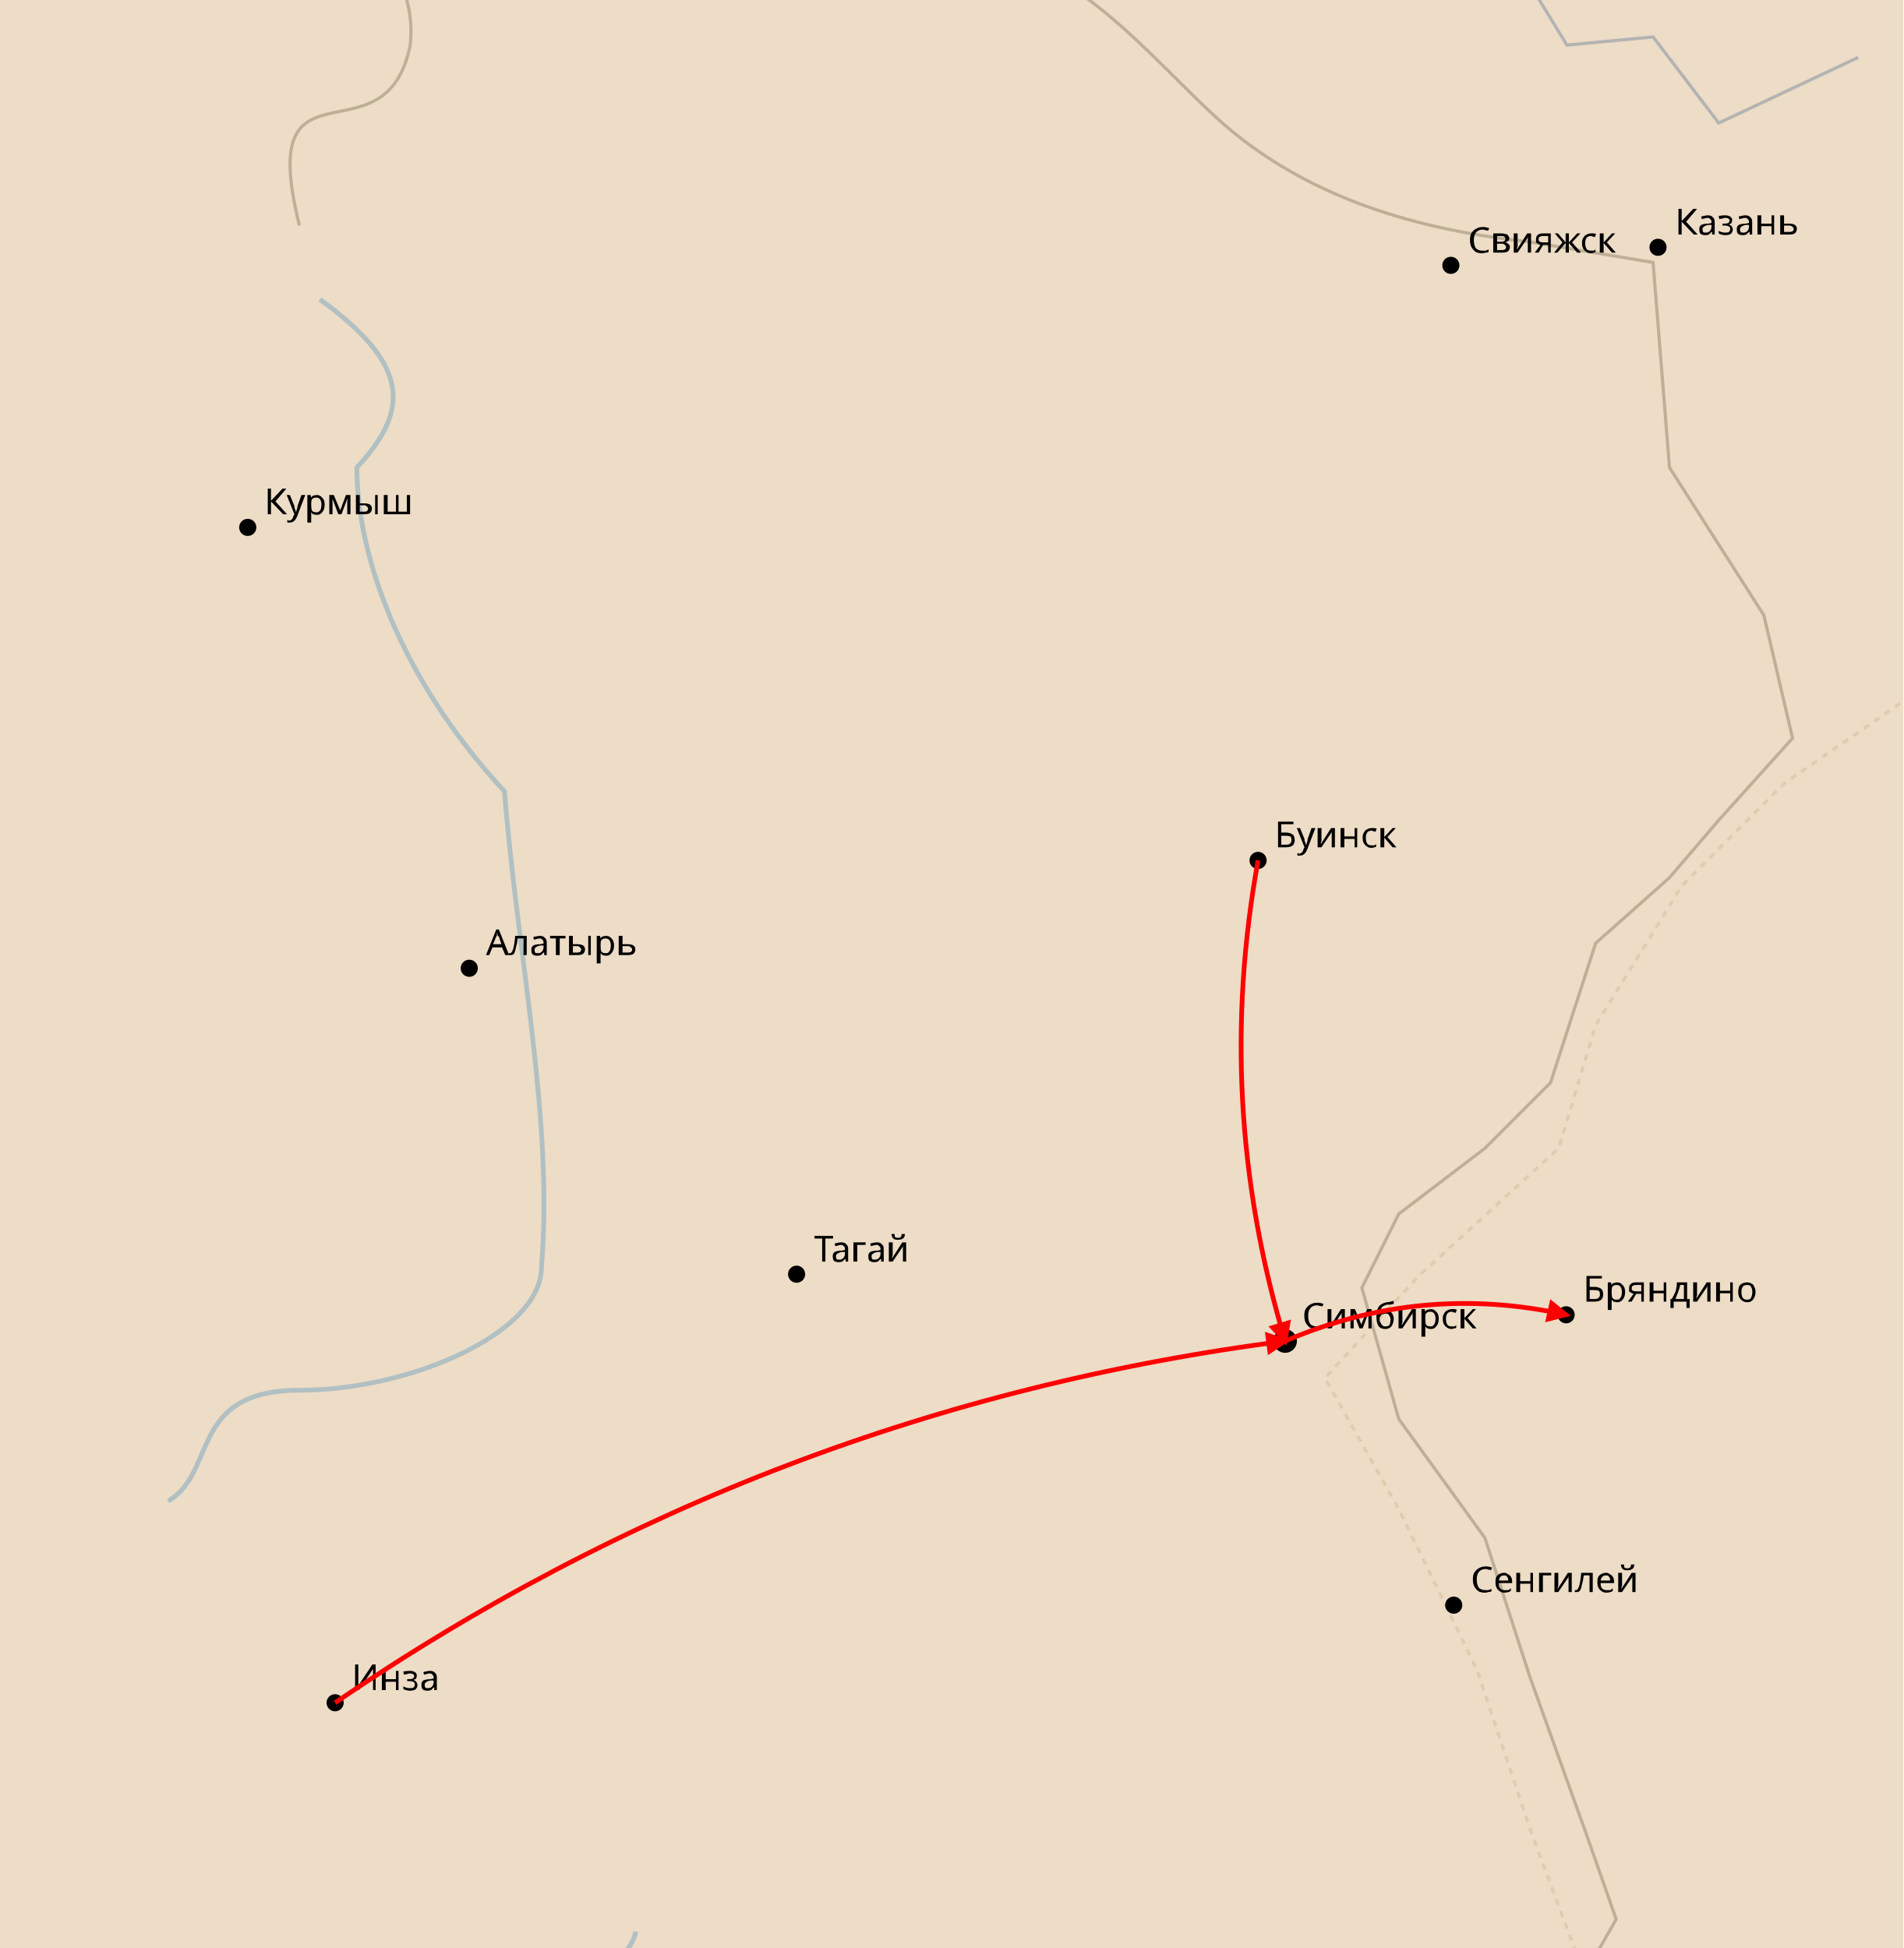
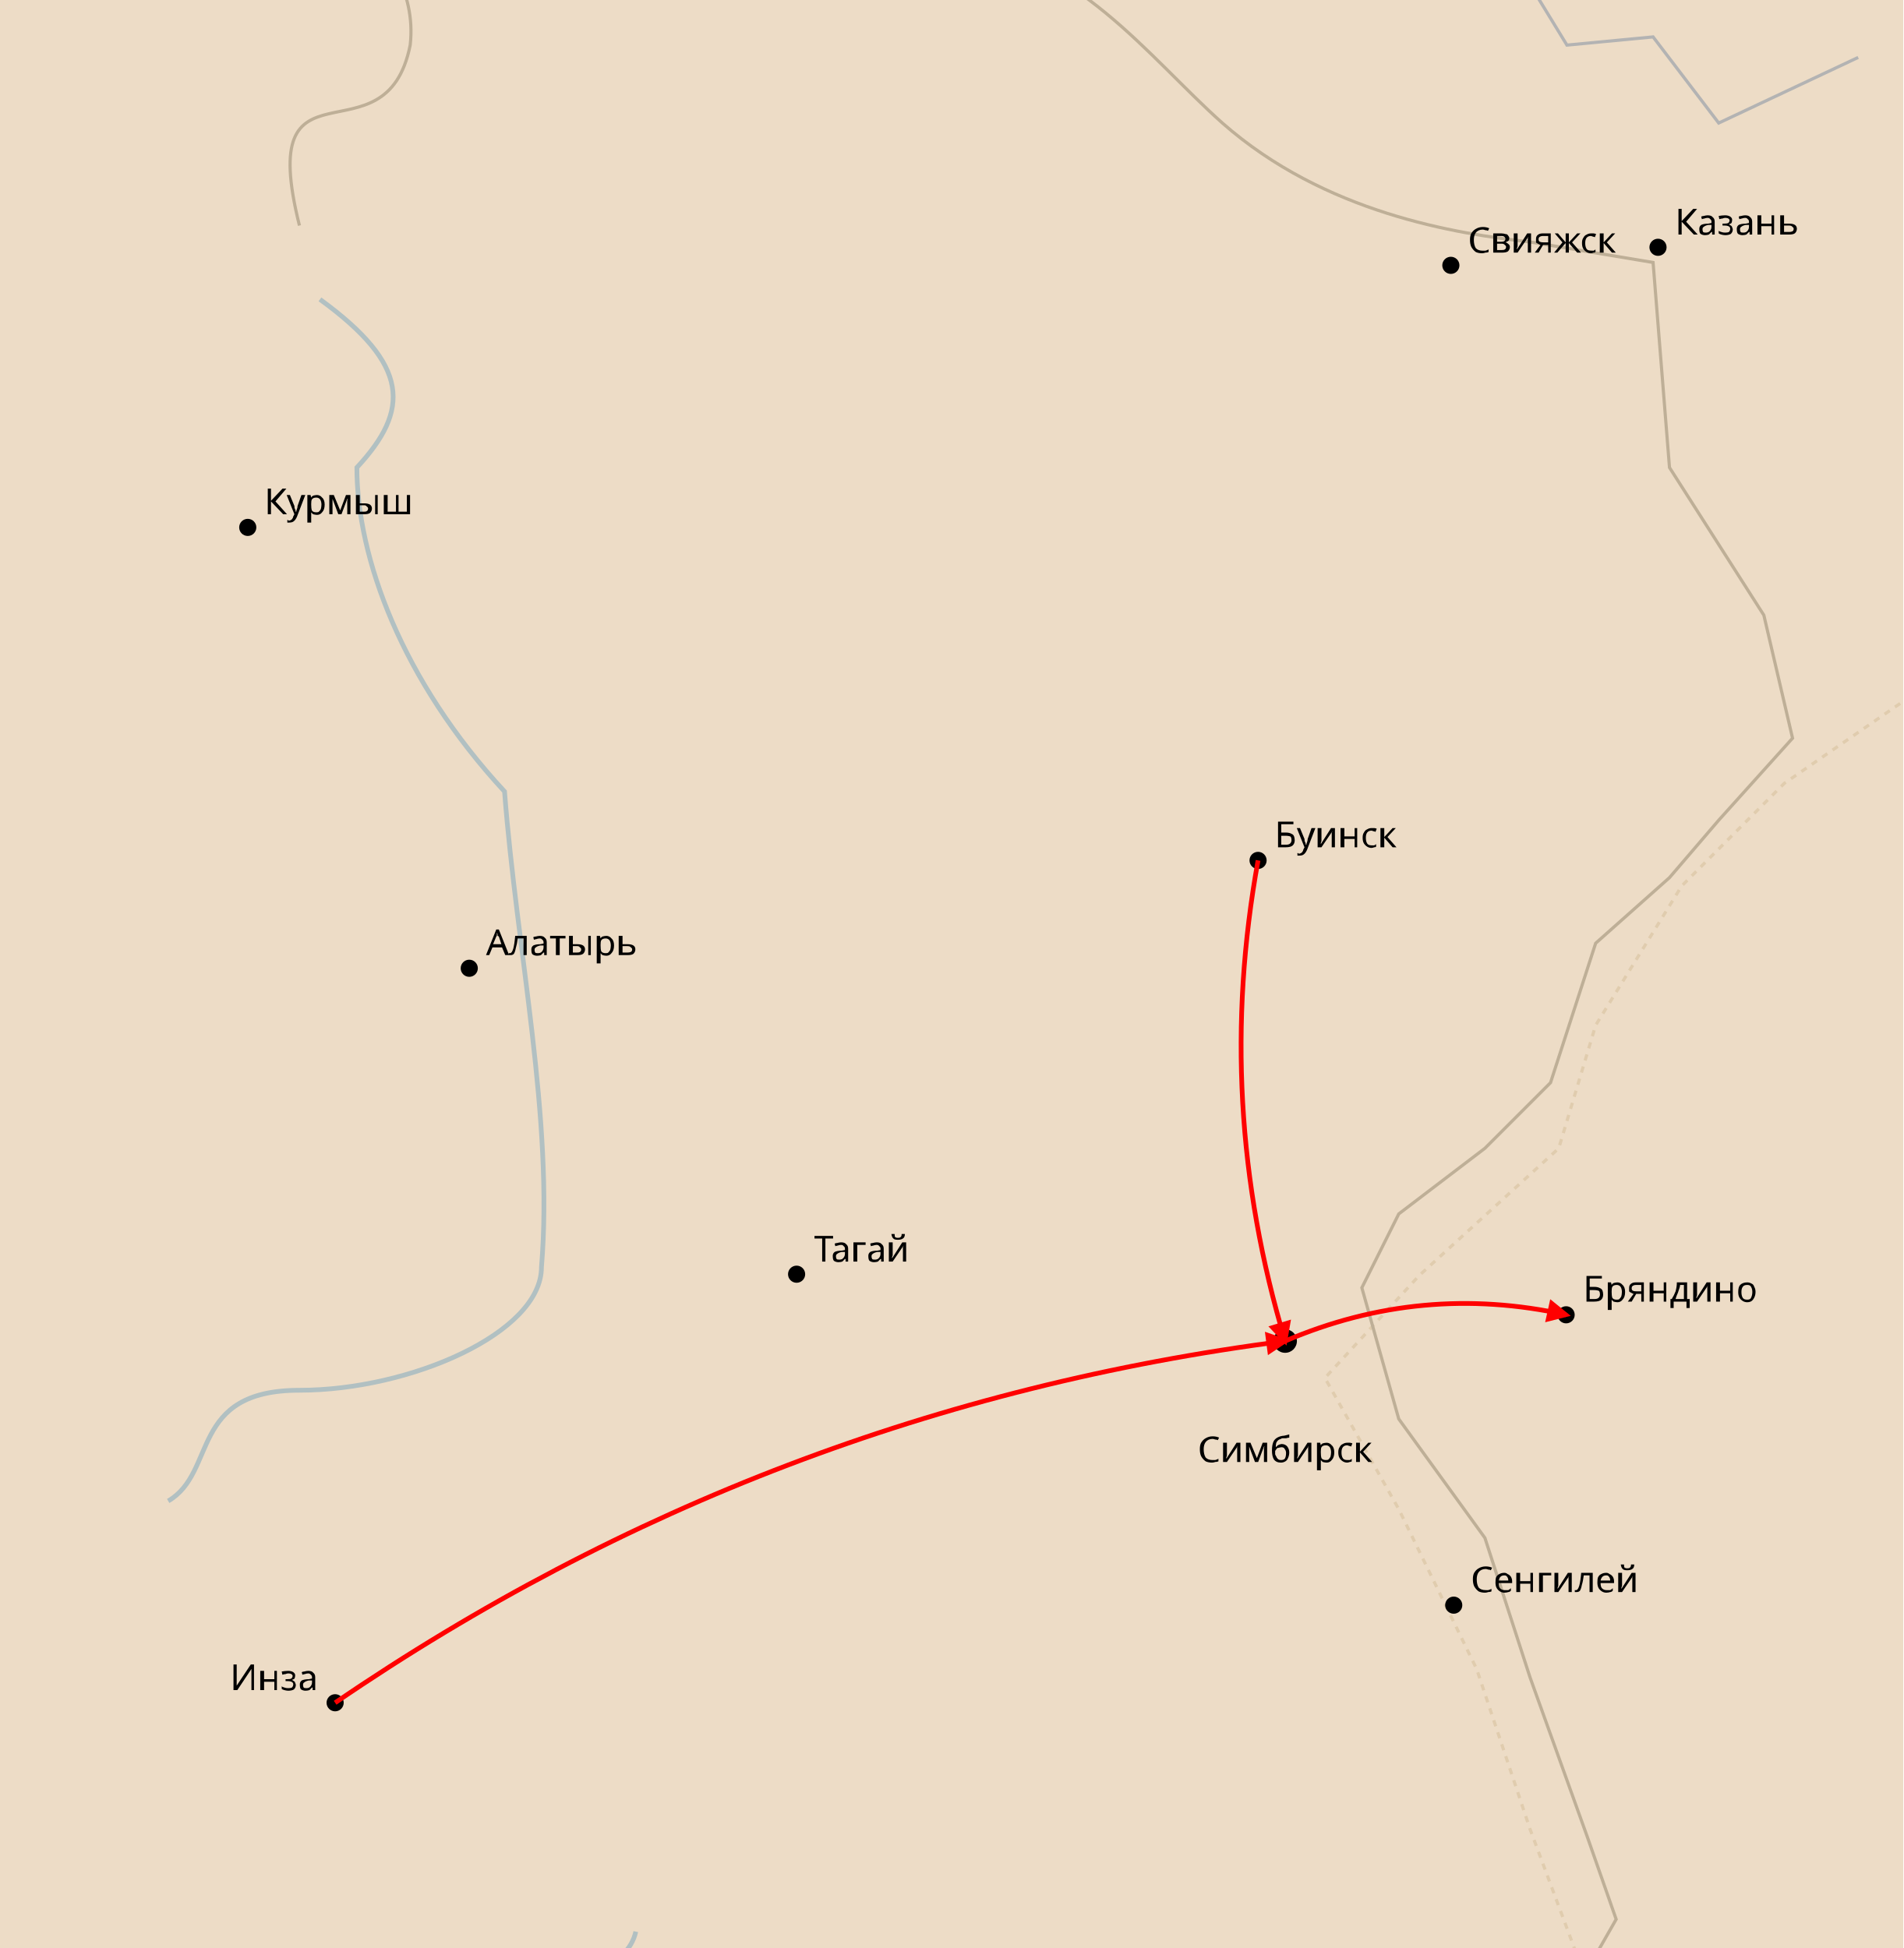
<svg xmlns="http://www.w3.org/2000/svg" viewBox="11.3 83.5 46.4 47.5">
  <style type="text/css">.cls-0 {fill:#EDDCC6;}
.cls-1 {fill:#E7C6B5;}
.cls-2 {fill:#F4DF9A;}
.cls-3 {fill:none;stroke:#E0CCAE;stroke-width:0.077;stroke-dasharray:0.154,0.154;}
.cls-4 {fill:none;stroke:#B3B3B3;stroke-width:0.077;}
.cls-5 {fill:none;stroke:#BEAF97;stroke-width:0.077;}
.cls-6 {fill:none;stroke:#B1C0C2;stroke-width:0.115;}
.cls-7 {fill:none;stroke:#000000;stroke-width:0.115;}
.cls-8 {fill:none;stroke:#0000FF;stroke-width:0.115;stroke-dasharray:0.461,0.307;}
.cls-9 {fill:none;stroke:#FF0000;stroke-width:0.115;}
.cls-10 {fill:none;stroke:#006837;stroke-width:0.115;}
.cls-11 {fill:none;stroke:#FF0000;stroke-width:0.115;stroke-dasharray:0.461,0.154,0.154,0.154;}
.cls-12 {fill:none;stroke:#0000FF;stroke-width:0.115;}
.cls-13 {fill:none;stroke:#000000;stroke-width:0.115;stroke-dasharray:0.461,0.154,0.154,0.154;}
.cls-14 {fill:none;stroke:#6699CC;stroke-width:0.115;}
.cls-15 {fill:none;stroke:#336699;stroke-width:0.115;}
.cls-16 {fill:#336699;}
.cls-17 {fill:none;stroke:#CC9966;stroke-width:0.077;stroke-dasharray:0.307,0.154,0.154,0.154;}
.cls-18 {fill:none;stroke:#CC6699;stroke-width:0.077;}
.cls-19 {fill:none;stroke:#FF0099;stroke-width:0.077;}
.cls-20 {fill:#FF0099;}
.cls-21 {fill:none;stroke:#003366;stroke-width:0.077;}
.cls-22 {fill:#003366;}
.cls-23 {fill:none;stroke:#FF0000;stroke-width:0.115;stroke-linecap:round;}
.cls-24 {fill:none;stroke:#0000FF;stroke-width:0.154;stroke-linecap:round;stroke-linejoin:round;stroke-miterlimit:10;stroke-dasharray:0.461,0.307,0.307,0.307,0.307,0.307;}
.cls-25 {fill:none;stroke:#006600;stroke-width:0.154;stroke-linecap:round;stroke-linejoin:round;stroke-miterlimit:10;}
.cls-26 {fill:none;stroke:#FF0000;stroke-width:0.154;stroke-linecap:round;stroke-linejoin:round;stroke-miterlimit:10;stroke-dasharray:0.461,0.307,0.307,0.307,0.307,0.307;}
.cls-27 {fill:#0000FF;}
.cls-28 {fill:#FF0000;}
.cls-29 {fill:none;stroke:#000000;stroke-width:0.077;}
.cls-30 {fill:#006699;}
.cls-31 {fill:#C1272D;}
.cls-32 {fill:#CA001B;}
.cls-33 {fill:#000000;}
.cls-34 {fill:none;stroke:#006699;stroke-width:0.077;}</style>
  <defs>
    <marker id="head-cls-9" viewBox="0 0 10 10" refX="8" refY="5" markerWidth="5" markerHeight="5" orient="auto-start-reverse">
      <path d="M0,0 L10,5 L0,10 z" fill="#FF0000" />
    </marker>
    <marker id="head-cls-12" viewBox="0 0 10 10" refX="8" refY="5" markerWidth="5" markerHeight="5" orient="auto-start-reverse">
      <path d="M0,0 L10,5 L0,10 z" fill="#0000FF" />
    </marker>
  </defs>
  <g id="background_paper">
    <rect class="cls-0" x="11.3" y="83.5" width="46.4" height="47.5" />
  </g>
  <g id="rivers">
    <path class="cls-6" d="m14.1 135.8c1.1-0.9 2.5-2.3 5-1.8 3.2 0.4 2.9 0 4.8-1.2 1.5-1.1 2.7-1.3 2.9-2.2" />
    <path class="cls-6" d="m16.1 164c2.3-1.2 4.8-1.6 6.8-2.3 3-1.1 2.5-2 3.9-2.7" />
    <path class="cls-6" d="m15.4 120.1c1.2-0.7 0.5-2.7 3.2-2.7s5.9-1.4 5.9-3c0.3-3.6-0.6-7.7-0.9-11.6-2.5-2.7-3.6-5.7-3.6-7.9 1.3-1.4 1.3-2.5-0.9-4.1" />
    <path class="cls-6" d="m15.4 79" />
    <path class="cls-6" d="m17.9 40.6c1.2 0.6 2.1-3 3.4-0.5 2.3 1.1 0.3 5.3-5.6 6.8" />
    <path class="cls-6" d="m184.5 32.6c1.6 0 3.2 0.7 4.1 2.3l2.3 2 0.4 0.9 4.4 0.3 4.1 0.9c1.8 0.4 1.8 2 2.5 4.1 1.1 1.3 2.2 1.1 2.5 0.2 0.9-0.2 0.9 2.5 2.7 1.4 1.3-0.3 0.9 2.2 3.6 2.9" />
    <path class="cls-6" d="m174.5 66.5 2.1 1.6 2.5 0.2c0.7 2.5 3.4 2.9 7.9 2.3l2.5 1.1 3.9 0.4 2.7-0.6 2.1 2 2.5 0.2 3.2 0.7 1.8-0.2 2.2 0.9 3 0.2 1.6 0.5" />
    <path class="cls-6" d="m184.5 91.2c1.2-1.5 3.9-2 6.2-1.3 1.1 0.2 2.2-0.2 3.2-0.9h3.4l2-0.9c1.6-1.4 3.2-2.3 5-0.7l2.3-0.5 2-1.3 2.5-0.7" />
    <path class="cls-6" d="m186.3 112.6c0.5 0.7 2.8 0.5 5 1.8 2.1-0.4 2.6-1.3 4.4-1.8l5.9-1.1 3.2-1.6 3.1-2.3 2.1-0.5 1.1-0.6" />
    <path class="cls-6" d="m160.9 143.1 2.3-0.7 2.2-2.5 2.5-0.9 3.7-2.8 3.4 1.2 1.6 1.6h2.5l2.7-1.2 2.3-0.9 2.2-0.2 2.1 2 2.3 0.7 3.6-0.4 1.6-0.7 6.1-0.5c1.9-0.9 3.2-1.3 5.5-2.9l1.3-1.4 2.3-0.4" />
    <path class="cls-6" d="m183.4 158.1c-0.9 3.4-0.5 5 2.5 5.2 3.6 0.9 7.3 0.7 5.7-3.2-2.8-1.1-0.3-2.5-0.3-3.4 0.3-2.3-0.4-4.8-1.5-6.6l-0.3-2.3-0.7-2-1.1-1.4" />
    <path class="cls-6" d="m175.7 181.9 6.3 1.2 2.5-0.7c-1.6 2.7-5.9 4.1-5 7.5l-0.4 3.6 0.4 4.1 0.5 1.8" />
    <path class="cls-6" d="m73.6 200.1c0.7-3.4-1.3-4.5-1.3-6.6l0.9-2-0.5-2.5-0.2-4.1 0.4-2.5-0.4-1.4 1.6-3.4 2.5-3 2.7-0.2 2.5-2.5 2.7-0.4 1.6-1.4 2.1-0.9 2.5-0.7 2.2-1.4 2.1 0.3 1.6 0.7 2.7-0.5 2-0.5" />
    <path class="cls-6" d="m153.4 110.3c2 1.4 4.8 1.2 7.5 0.5 1.6-0.7 3-2.3 3.9-2.3l3.8 0.2 0.9 1.6 0.7 2.1 1.6 1.3h0.9l0.9 1.4 1.8 0.5h2.8l3.6-2.1 2.7-0.7 1.8-0.2" />
    <path class="cls-6" d="m150.2 122.4 2.7-0.9 1.9-2.1 0.9-2.7 1.8-3.6 1.8-2.3 2.3-0.5v1.2l1.1 1.6-1.1 1.3-0.5 2.5 0.5 3.4 0.9 1.4-1.4 4.8-1.6 1.3 1.2 1.6-0.3 5 0.5 1.8-1.8 0.3-2.5-2.1-1.8-0.4-2.1-2.3-2.5-2.3-2.5-1.3 1.1-3z" />
  </g>
  <g id="admin_borders">
    <path class="cls-3" d="m48.6 199.9-2.1-2.3-2.3-0.7-2.6-1.9-2.5-3.3-2.3-3.5-2.5-0.2-1.2-2.3 0.7-2.1 1.8-0.9 0.2-1.4-0.5-1.6 1.2-1.4 2.3 0.2 1.4 0.5 0.9-2.5v-2.5l1.8-2.5 0.7-3.7 1.6-3.9 2.1-4.9 1.4-4.4-2.1 0.4h-2.5l-3 0.7-3.7 2.1-2.9 1.2-3 0.7-2-0.7-2.5-2.5 1.2-2.3 2.1-0.9 3.5 0.2 1.8-1.4 2.8-2.1 0.9-2.3v-1.7l2.1-1.4 0.6-2.2 2.5-0.9 3-0.9 1.6-1.6 4.4 0.9 2.6-0.9 2.8-0.2 2.2-1.2 0.9-2.3 2.5-1.3 3.2 0.2 2.3 0.2 2.7 0.9 2.1 1.6 2.5 1.4 2.2 0.7 1.2 1.8 0.9 3 1.3 2.2 3.2 5 2.1 2.1 2 1.9 3 3.1 2.9 2.5 3.4 1.1 2.3 1.8v1.6l-1.4 1.3 2.1 0.5 3.2-0.7 2.7-0.2 2.8-0.9 2.7-0.7 2.9 0.5 3.2-0.5 2.3-0.9 1.8-0.2 3.2 1.1 2.7 3.7 2.3 1.3 2.9 0.2 4.1 0.3 3.6 1.1 3.7 1.4 3.8 0.2 2.8-0.5 2.5-1.6 1.3-2.4-2.7-0.5-2.3 1.4-2.9 0.2-4.1-0.7-3-0.9-2.5-0.7-3.6-2.5-2-2.3-3-0.6-3.4-1.4-2.3-1.1-2.3-0.3-2.7 0.3-2.3 0.7-1.6 1.8-2.7 0.6-3.4-0.6h-2.7l-3.2-0.7-3-1.1-1.3-2.1v-1.8l-2.1-0.9-2-1.6-1.8-1.4-3.2-2-2.3-1.8-1.6-1.4-1.3-3-1.6-1.8-1.4-1.8-2.9-2.3-1.6-1.6-1.6-1.8-3-0.7-2.9-1.1-2.8-0.2-3.1-0.3-2.5 0.3-2.1 0.9-2.7 2-2.1 2.1-3.1-0.7-3.2-0.5-2.5-0.9 2.9-0.9 0.7-2-1.6-4.3-1.3-3.9-1.9-3.9-1.8-3.2 2.3-2.5 3.4-3.1 0.9-3 2.1-3.4 2.5-2.5 2.9-2 1.8-0.7 1.8-2.1 3.2-1.1 2.1 0.2 3.2-0.2 1.3-1.1 3.7-0.3 3.4-1.6 1.3-2 2.8-0.2 2.9 0.9 2.3-0.7 1.1-2.3 2.3-0.9 3.2-0.4 2.5-1.6 2.7-1.6 2.7-1.2 1.9 2.8 1.1 0.4-0.5 1.2 0.7 1.3 2.1 0.3 1.8-1.2 1.3 0.2 0.9 1.4 1 0.7 0.6 1.8 3.9 0.5 1.1 0.9 2.5 1.3 1.2 1.6 1.3 2.5 1.2 1.4 1.3 0.7-0.6 1.1 2 0.5-0.2 1.3 1.3 0.7 0.5 1.4-0.2 1.6 1.1 1.3 1.8 0.9 2.5 1.2 0.9 2.5-0.2 2.5-0.7 2.2-1.1 3.4-0.9 2.3-0.7 2.5 0.2 2.3 1.2 1.1 2.9 0.7 3.4 1.4 3.4 1.1 2.3 0.9-1.6 2.7-2.5 0.7-1.6 1.8-1.6 0.3-1.8-1.2-2 0.3-1.6 1.1-2.3 0.5-1.6-1.2 0.2-2.3 1.6-3.4 0.5-2-0.9-1.8-1.6-1.8-2.1-1.4-1.8-4.1-0.7-2.3-1.3-1.3 0.7-1.9 1.1-1.3v-2.1l-1.1-2.2-1.4-2.1-1.8-2.3-2.3-1.8-1.6-1.1-2-1.1-2.8 0.2-2.5 1.1-3.1 0.9-2.3 0.5-2.5 1.3-1.6 1.4-1.8 1.8-1.6 1.2-2.7-0.3-2.1 0.3-2.3-0.3-1.3 1.9 0.4 1.5 1.4 1.2 1.8 0.7-0.7 1.6-1.6 1.3h-1.3l-1.8 1.6-1.6 1.6-0.9 1.6v2.7l1.3 2.5 1.4 2.3 1.6 2.3 0.2 2.2 0.2 1.6-0.4 2.5-1.6 1.6-2.3 0.5-1.8-2.1-1.8-1.3" />
    <path class="cls-3" d="m126.3 13.1 3.2 7.2-3.2 4.1-0.6 5.3 0.9 6.8 2.2 2.5-1.1 1.3 0.5 2.1 1.1 0.7 0.7 2.3 2 1.5 2.8 1.2 3.4 1.1 3.1 1.4 6.4 2.2 2.7 1.4 2.1 1.6 2 1.1 2.8 1.4 2.7 1.1 1.6 2.3 0.4 1.8-1.8 1.6-2.5-0.2-1.8-0.7-1.6 0.7-0.7 2 1.2 1.8 2.2 1.2 0.7 2.2 1.4 1.9 2.7 0.2 1.4 1.4-1.2 2.2-1.6 1.4 0.5 1.6h1.6l2 0.7h1.6l1.2 1.3 1.5 0.9 0.5 2.3 1.4 3.2" />
    <path class="cls-3" d="m124.8 12.3 33.4 0.1 4.3 1.6 2 2.5 0.5 2.2 1.6 3.2v3.9l0.9 3.2v2.5l-2.5 2.5-0.5 2.5 0.3 2.9-1.6 2.3 1.3 3 2.1 2.9 2 3 0.9 2.7 1.4 2.1 1.8 2.4 2.1 2.3 2.7 1.4 2.9 1.3 2.8 1.6 2.7 1.2 2.9 1.3 2.1 1.8 2 1.2 2.8 1.1 2.2 0.7 2.8 1.1 2.7 1.2 2.3 0.2 2.5 0.7 2.7 0.4 1.8 0.7-0.4 18.6-0.5 16.2-2.7 0.7-2.5 1.6-3.2-0.5-3.6-0.2-3 0.2-2.9 0.5h-2.3l-2.1-1.6-2.7-1.2-1.4-0.9-0.9-2.9-0.6-1.9-0.3-2.5-0.4-2.7 0.2-2.5 0.5-2.9-0.7-2.3-2.1-2.7-2.7-2.1-2.7-1.8-2.1-2-2.5-3-1.3-2.7-1.2-1.8 0.2-2.3 0.7-2.3-1.1-2-1.8-2.1-2.5-1.6-2.5-0.4h-2.1l-2.2-0.7-1.4-0.7-1.1-1.8 1.1-2.3 1.1-1.6-1.8-1.3-2.5-0.5-2-1.3-1.9-1.4-2-0.9-2-1.4-2.3-1.3-2.7-0.7-2.5-1.4-2.1-1.1-1.8-1.1-1.1-2.3-1.6-1.6-0.9-2.1 0.4-0.7 1.8 0.7 3.2 0.3 3.4-0.3h2.7l2.8 0.5 2.5 0.7 2 1.8 2.1 0.7 1.3 2.3 0.5 2.2-0.9 3-1.2 2.2-1.8 2.1-1.3 2 1.3 1.4h2.3 2.7l1.6-0.5 2.1-0.9 1.3-1.5 1.4-1.2 0.9-2.5 1.4-2 0.2-2.1-0.2-2.2-1.2-2.3 1.4-1.6 3.6-0.9 2.5-1.6 0.9-0.7 3-0.2 2.7-1.2 2.1-1.8 2.5-2 1.8-2.8-1.8-2.7-3.2 0.3-3 0.4-2.5 0.7-1.6 1.3-2-1.3-0.9-2.5v-2.1l-0.5-2.9-0.9-2.5-0.7-2.5-2-2.5-3.6-1.7" />
    <path class="cls-4" d="m91.6 13.3c-2.4 0-3.1 3.9-1.2 5.7s2.5 4.1 2.5 6.1c1.4 1.6 2.1 3.6 1.9 7.5 2 2.1 2.9 3 2 7.3 3 1.1 3-0.9 3.4 4.5 0 1.4 0.9 2.5 1.6 2.6" />
    <path class="cls-5" d="m82.3 34.9c1.3 4.8 4 2 3.1-2.3-0.2-6.1 1.9-11.1-5.6-10.9-2.8 0-4.1 1.6-6.4 1.4-1.6-0.3-5-1.2-3.9 2.5 1.2 2.5-2.7 2-3.2 3.8-0.9 3.4-3.1 6.4-7.2 3.2-3-1.6-4.6-0.2-5.7 1.6-1.4 2.3-5 3.4-6.6 5.5-2 3.1 0.7 3.6 1.8 4.3-0.9 1.4-1.8 2.7 0.9 4.5 1.2 0.9 1.2 2.1 1.2 3.9s4.1 3.6 6.1 4.1c0.9 3.4-1.4 3.8 4.1 6.6 1.4 0 3.2 1.3 4.1 2.9 1.8 1.6 2.7 4.1 2.7 6.8 0.5 1.6 3-0.9 3.6 1.6-0.6 2.5 3 3.2 3 6.4 0 2.7 3 2.5 2.3 5.7 1.8 0.9 2.9 2.2-0.3 4.7-0.6 2.3-0.2 4.1 3.5 1.4 2.5-0.9 3.4-0.5 5.4-0.2 2.7-0.7 2.7-2.5 5.2-3.2 1.2-2.3 4.6-2.5 6.2-2.7 2.7-2.5 5.7-2.3 8.4-3.7 1.8-1.1 2.7-2.9 5-3.4 2.9 0.5 4.5 0.3 6.1-1.1 2.5-0.2 5.2-1.4 7.5-1.4 1.6-1.8 2.5-0.4 4.6 0.9l2.2 3 2.3 2-0.7 2.5 3.2 1.6 3-0.4 0.4-1.4 1.4-1.6 1.8 1.6 0.9-2.3h1.6l0.7-1.3-1.1-2.1 0.9-2.7 2.9-1.1 2.1-1.2 2.7 0.5 1.8-1.2 2.5-0.4 1.6 1.1h2.7l1.4 1.2-1.6 2.2 0.2 4.6 3.4-0.9h1.6l1.2 1.3 2 1.2 1.4 4.1 0.2 1.1" />
    <path class="cls-5" d="m14.3 79.4c2 0 2.5-1.8 4.3-0.9 2.3 0.5 2.5-1.1 5.3-1.6 2.2-0.4 2.9 1.4 3.8 3 1.2 2 5.2 2 6.8 2.2 3 0.3 4.8 2.8 6.6 4.4 2.5 2.2 5.7 2.7 7.5 2.9l3 0.5 0.4 5 2.3 3.6 0.7 3-1.8 2-1.2 1.4-1.8 1.6-1.1 3.4-1.6 1.6-2.1 1.6-0.9 1.8 0.9 3.2 2.1 2.9 1.1 3.4 1.4 3.9 0.7 2-1.2 2.1-2.9 2.9 2.5 0.9 3.2 0.5 3.1 0.7 2.1-0.7 2.7-1.8 2.3-1.8 1.8-0.7h3.6l2.8 0.2 2.9 0.9 3 0.9 1.6 1.8 1.8 1.6 1.6 1.4 1.6 1.8 0.9 2.1 1.6 2.9 1.3 2.1 1.6 1.8 2.3 1.3 3 2.1 2.2 1.6 1.8 1.6 2.1 1.1 1.6 2.5 2.7 1.4 3.2 0.6h2.7l3.4 0.5 2.7-0.5 2.3-2 1.6-1.1 2.7-0.3 2.3 0.3 3.2 1.1 2.5 1.4 2.7 1.1 2.3 2.3 3.6 2 2.5 0.7 3 0.9 4.1 0.7 2.9-0.2 2.3-1.4 2.7 0.5-1.3 2.4-2.5 1.6-2.8 0.5-3.8-0.2-3.9-1.4-3.4-1.1-4.1-0.3-2.9-0.2-2.3-1.3-3-3.7-2.9-1.1-1.8 0.2-2.3 0.9-3.2 0.5-2.9-0.5-3.5 0.5-2.9 1.1-2.3 0.2-3.9 0.9-0.9 1 1.6 2.2 1.9 2.8 2 1.8 2.3 3.2 1.3 1.6 1.4 0.2 1.6-2.3 2 0.7h3.4l5.3 0.4 3.1 1.2 4.1 2.2 4.8 2.3 4.6 1.6 2.7 1.4 0.9 1.6-0.7 2 0.7 2.3 0.5 3.4-1.2 4.1" />
    <path class="cls-5" d="m15.4 66.5c2.3 1.1 4.1 2.9 4.8 5.6l2.3 2.5-0.2 2.3" />
    <path class="cls-5" d="m19.1 78.7c-0.9 2.1 2.5 3.2 2.2 5.9-0.6 3-3.8 0-2.7 4.4" />
    <path class="cls-4" d="m27.5 53.3c-1.8 2.1 0.4 3.9 1.6 5.9l3.2 2.5 1.8 1.8 0.4 4.1 2.1 2.3 1.3 2.5 1.9 2.2 1.8 1.9 3.8 0.9 1.2 2.5 1.8 2.9 1.1 1.8 2.1-0.2 1.6 2.1 3.4-1.6" />
  </g>
  <g id="city_dots">
    <circle class="cls-33" cx="19.47" cy="125.02" r="0.209" />
    <circle class="cls-33" cx="22.74" cy="107.11" r="0.209" />
    <circle class="cls-33" cx="17.34" cy="96.36" r="0.209" />
    <circle class="cls-33" cx="41.97" cy="104.48" r="0.209" />
    <circle class="cls-33" cx="30.72" cy="114.57" r="0.209" />
    <circle class="cls-33" cx="42.63" cy="116.20" r="0.287" />
    <circle class="cls-33" cx="46.74" cy="122.64" r="0.209" />
    <circle class="cls-33" cx="49.48" cy="115.56" r="0.209" />
    <circle class="cls-33" cx="51.72" cy="89.53" r="0.209" />
    <circle class="cls-33" cx="46.67" cy="89.97" r="0.209" />
  </g>
  <g id="labels_cities">
-     <text class="cls-33" x="19.88" y="124.71" font-family="'TimesNewRomanPSMT'" font-size="0.870px">Инза</text>
+     <text class="cls-33" x="19.05" y="124.71" text-anchor="end" font-family="'TimesNewRomanPSMT'" font-size="0.870px">Инза</text>
    <text class="cls-33" x="23.15" y="106.79" font-family="'TimesNewRomanPSMT'" font-size="0.870px">Алатырь</text>
    <text class="cls-33" x="17.75" y="96.04" font-family="'TimesNewRomanPSMT'" font-size="0.870px">Курмыш</text>
    <text class="cls-33" x="42.38" y="104.16" font-family="'TimesNewRomanPSMT'" font-size="0.870px">Буинск</text>
    <text class="cls-33" x="31.14" y="114.26" font-family="'TimesNewRomanPSMT'" font-size="0.870px">Тагай</text>
-     <text class="cls-33" x="43.05" y="115.89" font-family="'TimesNewRomanPSMT'" font-size="0.870px">Симбирск</text>
+     <text class="cls-33" x="42.63" y="119.15" text-anchor="middle" font-family="'TimesNewRomanPSMT'" font-size="0.870px">Симбирск</text>
    <text class="cls-33" x="47.16" y="122.32" font-family="'TimesNewRomanPSMT'" font-size="0.870px">Сенгилей</text>
    <text class="cls-33" x="49.90" y="115.24" font-family="'TimesNewRomanPSMT'" font-size="0.870px">Бряндино</text>
    <text class="cls-33" x="52.14" y="89.22" font-family="'TimesNewRomanPSMT'" font-size="0.870px">Казань</text>
    <text class="cls-33" x="47.09" y="89.66" font-family="'TimesNewRomanPSMT'" font-size="0.870px">Свияжск</text>
  </g>
  <g id="arrows_gai">
    <path class="cls-9" d="M19.47,125.02 Q29.99,117.83 42.63,116.20" marker-end="url(#head-cls-9)" />
  </g>
  <g id="arrows_north">
    <path class="cls-9" d="M41.97,104.48 Q40.89,110.42 42.63,116.20" marker-end="url(#head-cls-9)" />
  </g>
  <g id="arrows_bryandino">
    <path class="cls-9" d="M42.63,116.20 Q45.95,114.78 49.48,115.56" marker-end="url(#head-cls-9)" />
  </g>
</svg>
